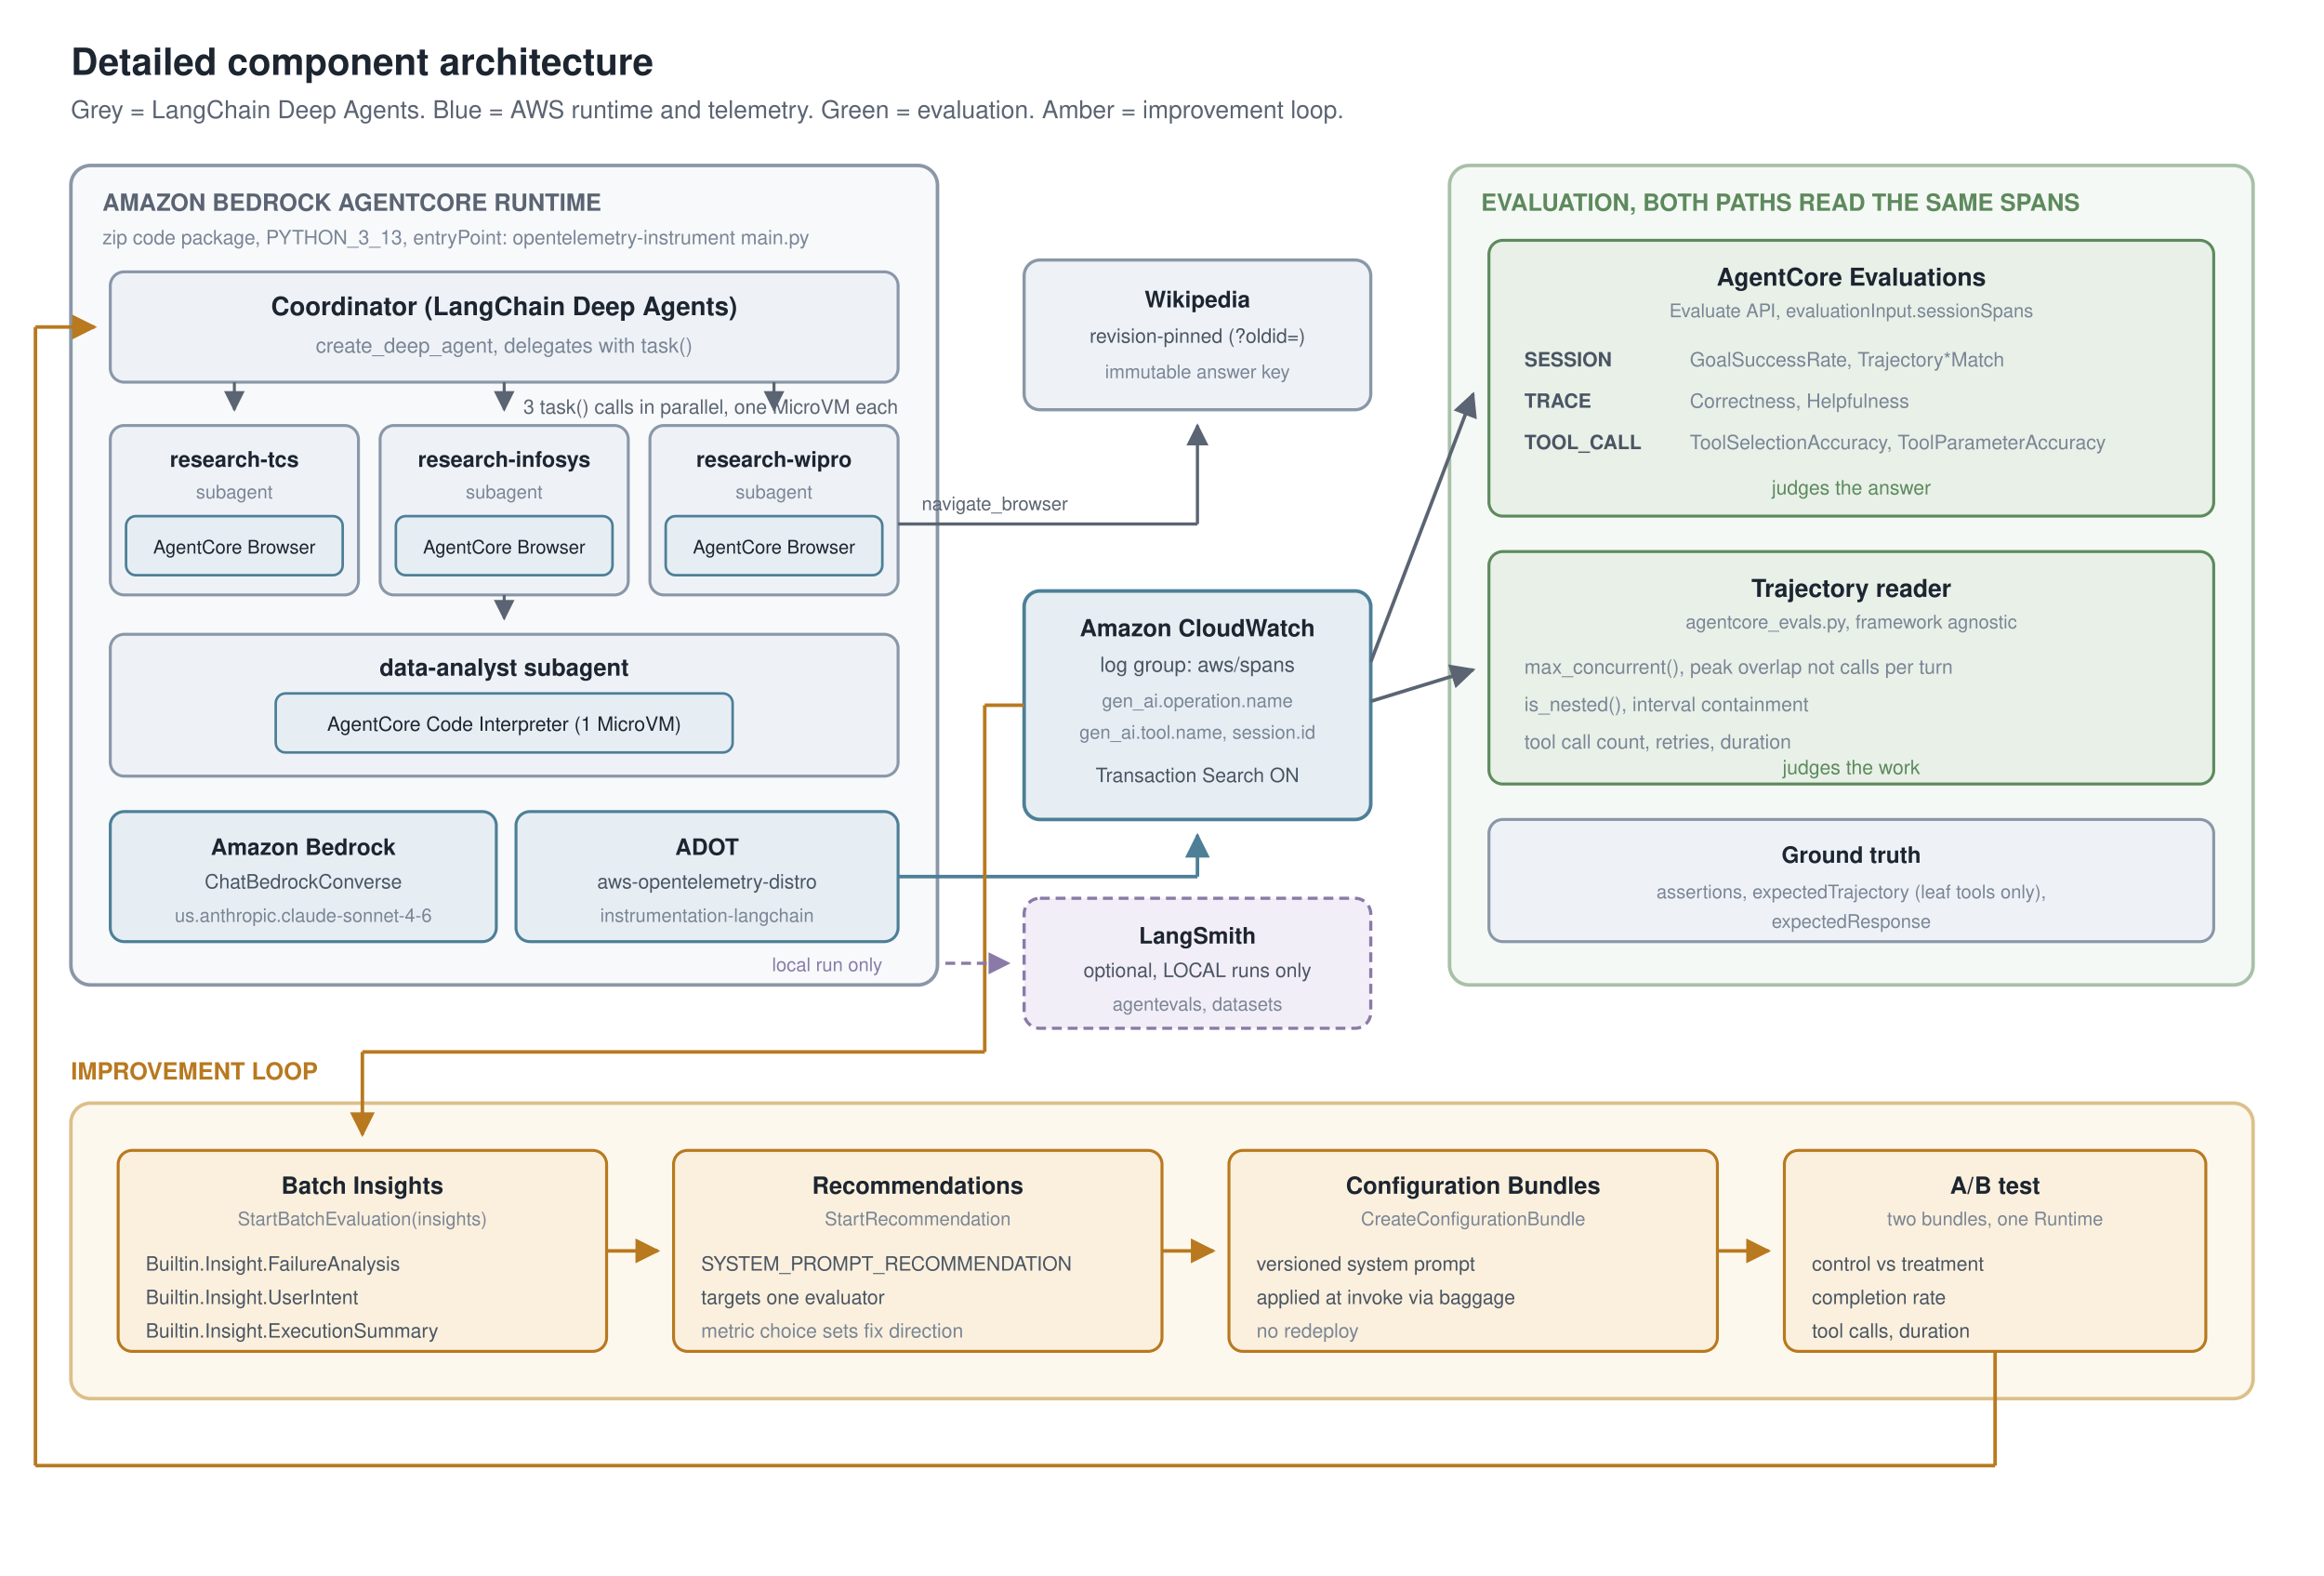
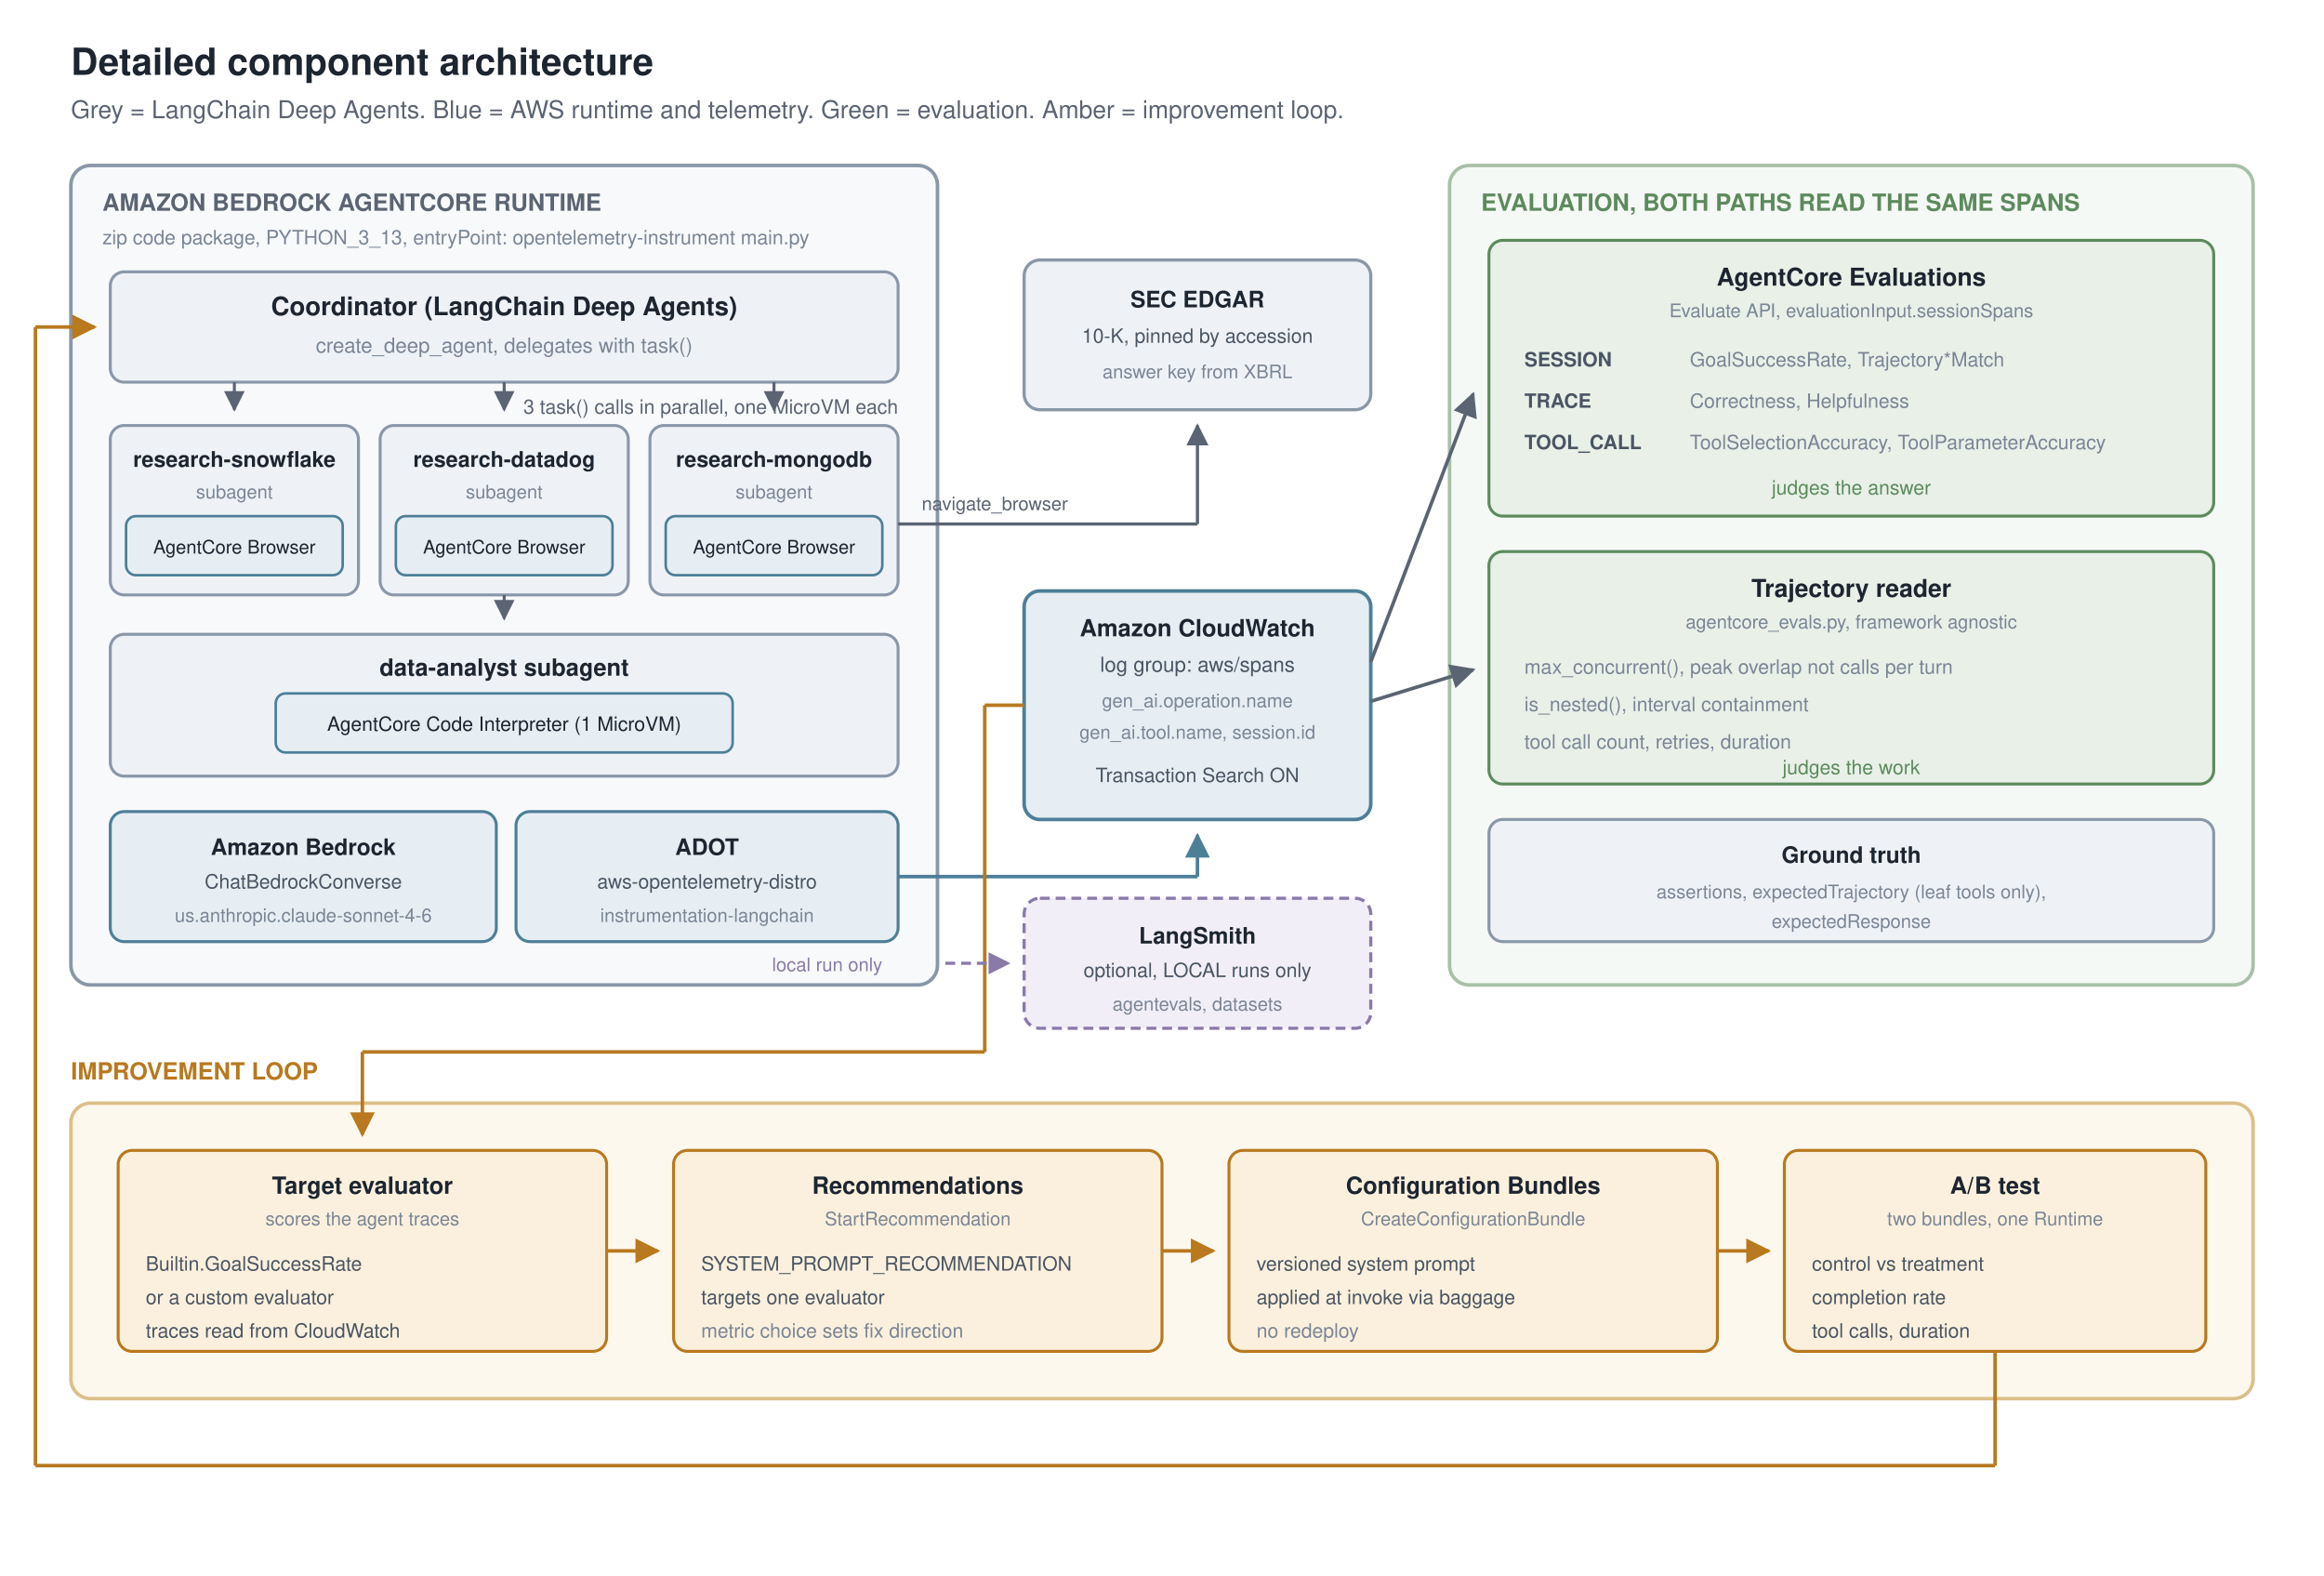
- <svg xmlns="http://www.w3.org/2000/svg" viewBox="0 0 1180 800" width="1180" height="800" font-family="Helvetica, Arial, sans-serif" role="img" aria-label="Detailed architecture naming every component: a LangChain Deep Agents coordinator with three browser researcher subagents on AgentCore Browser and one analyst subagent on AgentCore Code Interpreter, hosted on AgentCore Runtime, instrumented by ADOT into CloudWatch aws slash spans, evaluated by AgentCore Evaluations built-in evaluators and a span-based trajectory reader, improved through Batch Insights, Recommendations, Configuration Bundles and an A/B test">
+ <svg xmlns="http://www.w3.org/2000/svg" viewBox="0 0 1180 800" width="1180" height="800" font-family="Helvetica, Arial, sans-serif" role="img" aria-label="Detailed architecture naming every component: a LangChain Deep Agents coordinator with three browser researcher subagents on AgentCore Browser and one analyst subagent on AgentCore Code Interpreter, hosted on AgentCore Runtime, instrumented by ADOT into CloudWatch aws slash spans, evaluated by AgentCore Evaluations built-in evaluators and a span-based trajectory reader, improved through Batch a target evaluator, Recommendations, Configuration Bundles and an A/B test">
  <defs>
    <marker id="d_g" viewBox="0 0 10 10" refX="9" refY="5" markerWidth="7" markerHeight="7" orient="auto-start-reverse">
      <path d="M 0 0 L 10 5 L 0 10 z" fill="#5b6472" />
    </marker>
    <marker id="d_b" viewBox="0 0 10 10" refX="9" refY="5" markerWidth="7" markerHeight="7" orient="auto-start-reverse">
      <path d="M 0 0 L 10 5 L 0 10 z" fill="#4d7f97" />
    </marker>
    <marker id="d_o" viewBox="0 0 10 10" refX="9" refY="5" markerWidth="7" markerHeight="7" orient="auto-start-reverse">
      <path d="M 0 0 L 10 5 L 0 10 z" fill="#b8791f" />
    </marker>
    <marker id="d_p" viewBox="0 0 10 10" refX="9" refY="5" markerWidth="7" markerHeight="7" orient="auto-start-reverse">
      <path d="M 0 0 L 10 5 L 0 10 z" fill="#8a7aa8" />
    </marker>
  </defs>
  <rect width="1180" height="800" fill="#ffffff" />
  <text x="36" y="38" font-size="19" font-weight="600" fill="#1c2530">Detailed component architecture</text>
  <text x="36" y="60" font-size="12.5" fill="#5b6472">Grey = LangChain Deep Agents. Blue = AWS runtime and telemetry. Green = evaluation. Amber = improvement loop.</text>
  <rect x="36" y="84" width="440" height="416" rx="10" fill="#f7f9fb" stroke="#8a97a8" stroke-width="1.8" />
  <text x="52" y="107" font-size="12" font-weight="600" fill="#5b6472">AMAZON BEDROCK AGENTCORE RUNTIME</text>
  <text x="52" y="124" font-size="10" fill="#7a8595">zip code package, PYTHON_3_13, entryPoint: opentelemetry-instrument main.py</text>
  <rect x="56" y="138" width="400" height="56" rx="7" fill="#eef2f7" stroke="#8a97a8" stroke-width="1.5" />
  <text x="256" y="160" font-size="13" font-weight="600" text-anchor="middle" fill="#1c2530">Coordinator (LangChain Deep Agents)</text>
  <text x="256" y="179" font-size="10.5" text-anchor="middle" fill="#7a8595">create_deep_agent, delegates with task()</text>
  <rect x="56" y="216" width="126" height="86" rx="7" fill="#eef2f7" stroke="#8a97a8" stroke-width="1.5" />
-   <text x="119" y="237" font-size="11" font-weight="600" text-anchor="middle" fill="#1c2530">research-tcs</text>
+   <text x="119" y="237" font-size="11" font-weight="600" text-anchor="middle" fill="#1c2530">research-snowflake</text>
  <text x="119" y="253" font-size="9.5" text-anchor="middle" fill="#7a8595">subagent</text>
  <rect x="64" y="262" width="110" height="30" rx="5" fill="#e6eef3" stroke="#4d7f97" stroke-width="1.3" />
  <text x="119" y="281" font-size="9.5" text-anchor="middle" fill="#1c2530">AgentCore Browser</text>
  <rect x="193" y="216" width="126" height="86" rx="7" fill="#eef2f7" stroke="#8a97a8" stroke-width="1.5" />
-   <text x="256" y="237" font-size="11" font-weight="600" text-anchor="middle" fill="#1c2530">research-infosys</text>
+   <text x="256" y="237" font-size="11" font-weight="600" text-anchor="middle" fill="#1c2530">research-datadog</text>
  <text x="256" y="253" font-size="9.5" text-anchor="middle" fill="#7a8595">subagent</text>
  <rect x="201" y="262" width="110" height="30" rx="5" fill="#e6eef3" stroke="#4d7f97" stroke-width="1.3" />
  <text x="256" y="281" font-size="9.5" text-anchor="middle" fill="#1c2530">AgentCore Browser</text>
  <rect x="330" y="216" width="126" height="86" rx="7" fill="#eef2f7" stroke="#8a97a8" stroke-width="1.5" />
-   <text x="393" y="237" font-size="11" font-weight="600" text-anchor="middle" fill="#1c2530">research-wipro</text>
+   <text x="393" y="237" font-size="11" font-weight="600" text-anchor="middle" fill="#1c2530">research-mongodb</text>
  <text x="393" y="253" font-size="9.5" text-anchor="middle" fill="#7a8595">subagent</text>
  <rect x="338" y="262" width="110" height="30" rx="5" fill="#e6eef3" stroke="#4d7f97" stroke-width="1.3" />
  <text x="393" y="281" font-size="9.5" text-anchor="middle" fill="#1c2530">AgentCore Browser</text>
  <text x="456" y="210" font-size="10" text-anchor="end" fill="#5b6472">3 task() calls in parallel, one MicroVM each</text>
  <rect x="56" y="322" width="400" height="72" rx="7" fill="#eef2f7" stroke="#8a97a8" stroke-width="1.5" />
  <text x="256" y="343" font-size="12" font-weight="600" text-anchor="middle" fill="#1c2530">data-analyst subagent</text>
  <rect x="140" y="352" width="232" height="30" rx="5" fill="#e6eef3" stroke="#4d7f97" stroke-width="1.3" />
  <text x="256" y="371" font-size="10" text-anchor="middle" fill="#1c2530">AgentCore Code Interpreter (1 MicroVM)</text>
  <rect x="56" y="412" width="196" height="66" rx="7" fill="#e6eef3" stroke="#4d7f97" stroke-width="1.5" />
  <text x="154" y="434" font-size="11.5" font-weight="600" text-anchor="middle" fill="#1c2530">Amazon Bedrock</text>
  <text x="154" y="451" font-size="10" text-anchor="middle" fill="#4a5563">ChatBedrockConverse</text>
  <text x="154" y="468" font-size="9.5" text-anchor="middle" fill="#7a8595">us.anthropic.claude-sonnet-4-6</text>
  <rect x="262" y="412" width="194" height="66" rx="7" fill="#e6eef3" stroke="#4d7f97" stroke-width="1.5" />
  <text x="359" y="434" font-size="11.5" font-weight="600" text-anchor="middle" fill="#1c2530">ADOT</text>
  <text x="359" y="451" font-size="10" text-anchor="middle" fill="#4a5563">aws-opentelemetry-distro</text>
  <text x="359" y="468" font-size="9.5" text-anchor="middle" fill="#7a8595">instrumentation-langchain</text>
  <line x1="119" y1="194" x2="119" y2="208" stroke="#5b6472" stroke-width="1.5" marker-end="url(#d_g)" />
  <line x1="256" y1="194" x2="256" y2="208" stroke="#5b6472" stroke-width="1.5" marker-end="url(#d_g)" />
  <line x1="393" y1="194" x2="393" y2="208" stroke="#5b6472" stroke-width="1.5" marker-end="url(#d_g)" />
  <line x1="256" y1="302" x2="256" y2="314" stroke="#5b6472" stroke-width="1.5" marker-end="url(#d_g)" />
  <rect x="520" y="132" width="176" height="76" rx="8" fill="#eef2f7" stroke="#8a97a8" stroke-width="1.6" />
-   <text x="608" y="156" font-size="11.5" font-weight="600" text-anchor="middle" fill="#1c2530">Wikipedia</text>
-   <text x="608" y="174" font-size="10" text-anchor="middle" fill="#4a5563">revision-pinned (?oldid=)</text>
-   <text x="608" y="192" font-size="9.5" text-anchor="middle" fill="#7a8595">immutable answer key</text>
+   <text x="608" y="156" font-size="11.5" font-weight="600" text-anchor="middle" fill="#1c2530">SEC EDGAR</text>
+   <text x="608" y="174" font-size="10" text-anchor="middle" fill="#4a5563">10-K, pinned by accession</text>
+   <text x="608" y="192" font-size="9.5" text-anchor="middle" fill="#7a8595">answer key from XBRL</text>
  <line x1="456" y1="266" x2="608" y2="266" stroke="#5b6472" stroke-width="1.6" />
  <line x1="608" y1="266" x2="608" y2="216" stroke="#5b6472" stroke-width="1.6" marker-end="url(#d_g)" />
  <text x="468" y="259" font-size="9.5" fill="#5b6472">navigate_browser</text>
  <rect x="520" y="300" width="176" height="116" rx="8" fill="#e6eef3" stroke="#4d7f97" stroke-width="1.8" />
  <text x="608" y="323" font-size="12" font-weight="600" text-anchor="middle" fill="#1c2530">Amazon CloudWatch</text>
  <text x="608" y="341" font-size="10.5" text-anchor="middle" fill="#4a5563">log group: aws/spans</text>
  <text x="608" y="359" font-size="9.5" text-anchor="middle" fill="#7a8595">gen_ai.operation.name</text>
  <text x="608" y="375" font-size="9.5" text-anchor="middle" fill="#7a8595">gen_ai.tool.name, session.id</text>
  <text x="608" y="397" font-size="10" text-anchor="middle" fill="#4a5563">Transaction Search ON</text>
  <line x1="456" y1="445" x2="608" y2="445" stroke="#4d7f97" stroke-width="1.8" />
  <line x1="608" y1="445" x2="608" y2="424" stroke="#4d7f97" stroke-width="1.8" marker-end="url(#d_b)" />
  <rect x="520" y="456" width="176" height="66" rx="8" fill="#f2eef7" stroke="#8a7aa8" stroke-width="1.6" stroke-dasharray="5 3" />
  <text x="608" y="479" font-size="11.5" font-weight="600" text-anchor="middle" fill="#1c2530">LangSmith</text>
  <text x="608" y="496" font-size="10" text-anchor="middle" fill="#4a5563">optional, LOCAL runs only</text>
  <text x="608" y="513" font-size="9.5" text-anchor="middle" fill="#7a8595">agentevals, datasets</text>
  <rect x="736" y="84" width="408" height="416" rx="10" fill="#f5f9f5" stroke="#a8c0a8" stroke-width="1.8" />
  <text x="752" y="107" font-size="12" font-weight="600" fill="#5d8a5d">EVALUATION, BOTH PATHS READ THE SAME SPANS</text>
  <rect x="756" y="122" width="368" height="140" rx="7" fill="#e8f0e8" stroke="#5d8a5d" stroke-width="1.5" />
  <text x="940" y="145" font-size="12.5" font-weight="600" text-anchor="middle" fill="#1c2530">AgentCore Evaluations</text>
  <text x="940" y="161" font-size="9.5" text-anchor="middle" fill="#7a8595">Evaluate API, evaluationInput.sessionSpans</text>
  <text x="774" y="186" font-size="10" font-weight="600" fill="#4a5563">SESSION</text>
  <text x="858" y="186" font-size="10" fill="#7a8595">GoalSuccessRate, Trajectory*Match</text>
  <text x="774" y="207" font-size="10" font-weight="600" fill="#4a5563">TRACE</text>
  <text x="858" y="207" font-size="10" fill="#7a8595">Correctness, Helpfulness</text>
  <text x="774" y="228" font-size="10" font-weight="600" fill="#4a5563">TOOL_CALL</text>
  <text x="858" y="228" font-size="10" fill="#7a8595">ToolSelectionAccuracy, ToolParameterAccuracy</text>
  <text x="940" y="251" font-size="10" text-anchor="middle" fill="#5d8a5d">judges the answer</text>
  <rect x="756" y="280" width="368" height="118" rx="7" fill="#e8f0e8" stroke="#5d8a5d" stroke-width="1.5" />
  <text x="940" y="303" font-size="12.5" font-weight="600" text-anchor="middle" fill="#1c2530">Trajectory reader</text>
  <text x="940" y="319" font-size="9.5" text-anchor="middle" fill="#7a8595">agentcore_evals.py, framework agnostic</text>
  <text x="774" y="342" font-size="10" fill="#7a8595">max_concurrent(), peak overlap not calls per turn</text>
  <text x="774" y="361" font-size="10" fill="#7a8595">is_nested(), interval containment</text>
  <text x="774" y="380" font-size="10" fill="#7a8595">tool call count, retries, duration</text>
  <text x="940" y="393" font-size="10" text-anchor="middle" fill="#5d8a5d">judges the work</text>
  <rect x="756" y="416" width="368" height="62" rx="7" fill="#eef2f7" stroke="#8a97a8" stroke-width="1.5" />
  <text x="940" y="438" font-size="11.5" font-weight="600" text-anchor="middle" fill="#1c2530">Ground truth</text>
  <text x="940" y="456" font-size="9.5" text-anchor="middle" fill="#7a8595">assertions, expectedTrajectory (leaf tools only),</text>
  <text x="940" y="471" font-size="9.5" text-anchor="middle" fill="#7a8595">expectedResponse</text>
  <line x1="696" y1="336" x2="748" y2="200" stroke="#5b6472" stroke-width="1.8" marker-end="url(#d_g)" />
  <line x1="696" y1="356" x2="748" y2="340" stroke="#5b6472" stroke-width="1.8" marker-end="url(#d_g)" />
  <text x="36" y="548" font-size="12" font-weight="600" fill="#b8791f">IMPROVEMENT LOOP</text>
  <rect x="36" y="560" width="1108" height="150" rx="10" fill="#fdf8ee" stroke="#dcc08a" stroke-width="1.8" />
  <rect x="60" y="584" width="248" height="102" rx="7" fill="#fbf0dd" stroke="#b8791f" stroke-width="1.5" />
-   <text x="184" y="606" font-size="12" font-weight="600" text-anchor="middle" fill="#1c2530">Batch Insights</text>
-   <text x="184" y="622" font-size="9.5" text-anchor="middle" fill="#7a8595">StartBatchEvaluation(insights)</text>
-   <text x="74" y="645" font-size="10" fill="#4a5563">Builtin.Insight.FailureAnalysis</text>
-   <text x="74" y="662" font-size="10" fill="#4a5563">Builtin.Insight.UserIntent</text>
-   <text x="74" y="679" font-size="10" fill="#4a5563">Builtin.Insight.ExecutionSummary</text>
+   <text x="184" y="606" font-size="12" font-weight="600" text-anchor="middle" fill="#1c2530">Target evaluator</text>
+   <text x="184" y="622" font-size="9.5" text-anchor="middle" fill="#7a8595">scores the agent traces</text>
+   <text x="74" y="645" font-size="10" fill="#4a5563">Builtin.GoalSuccessRate</text>
+   <text x="74" y="662" font-size="10" fill="#4a5563">or a custom evaluator</text>
+   <text x="74" y="679" font-size="10" fill="#4a5563">traces read from CloudWatch</text>
  <rect x="342" y="584" width="248" height="102" rx="7" fill="#fbf0dd" stroke="#b8791f" stroke-width="1.5" />
  <text x="466" y="606" font-size="12" font-weight="600" text-anchor="middle" fill="#1c2530">Recommendations</text>
  <text x="466" y="622" font-size="9.5" text-anchor="middle" fill="#7a8595">StartRecommendation</text>
  <text x="356" y="645" font-size="10" fill="#4a5563">SYSTEM_PROMPT_RECOMMENDATION</text>
  <text x="356" y="662" font-size="10" fill="#4a5563">targets one evaluator</text>
  <text x="356" y="679" font-size="10" fill="#7a8595">metric choice sets fix direction</text>
  <rect x="624" y="584" width="248" height="102" rx="7" fill="#fbf0dd" stroke="#b8791f" stroke-width="1.5" />
  <text x="748" y="606" font-size="12" font-weight="600" text-anchor="middle" fill="#1c2530">Configuration Bundles</text>
  <text x="748" y="622" font-size="9.5" text-anchor="middle" fill="#7a8595">CreateConfigurationBundle</text>
  <text x="638" y="645" font-size="10" fill="#4a5563">versioned system prompt</text>
  <text x="638" y="662" font-size="10" fill="#4a5563">applied at invoke via baggage</text>
  <text x="638" y="679" font-size="10" fill="#7a8595">no redeploy</text>
  <rect x="906" y="584" width="214" height="102" rx="7" fill="#fbf0dd" stroke="#b8791f" stroke-width="1.5" />
  <text x="1013" y="606" font-size="12" font-weight="600" text-anchor="middle" fill="#1c2530">A/B test</text>
  <text x="1013" y="622" font-size="9.5" text-anchor="middle" fill="#7a8595">two bundles, one Runtime</text>
  <text x="920" y="645" font-size="10" fill="#4a5563">control vs treatment</text>
  <text x="920" y="662" font-size="10" fill="#4a5563">completion rate</text>
  <text x="920" y="679" font-size="10" fill="#4a5563">tool calls, duration</text>
  <line x1="308" y1="635" x2="334" y2="635" stroke="#b8791f" stroke-width="1.8" marker-end="url(#d_o)" />
  <line x1="590" y1="635" x2="616" y2="635" stroke="#b8791f" stroke-width="1.8" marker-end="url(#d_o)" />
  <line x1="872" y1="635" x2="898" y2="635" stroke="#b8791f" stroke-width="1.8" marker-end="url(#d_o)" />
  <line x1="520" y1="358" x2="500" y2="358" stroke="#b8791f" stroke-width="1.8" />
  <line x1="500" y1="358" x2="500" y2="534" stroke="#b8791f" stroke-width="1.8" />
  <line x1="500" y1="534" x2="184" y2="534" stroke="#b8791f" stroke-width="1.8" />
  <line x1="184" y1="534" x2="184" y2="576" stroke="#b8791f" stroke-width="1.8" marker-end="url(#d_o)" />
  <line x1="1013" y1="686" x2="1013" y2="744" stroke="#b8791f" stroke-width="1.8" />
  <line x1="1013" y1="744" x2="18" y2="744" stroke="#b8791f" stroke-width="1.8" />
  <line x1="18" y1="744" x2="18" y2="166" stroke="#b8791f" stroke-width="1.8" />
  <line x1="18" y1="166" x2="48" y2="166" stroke="#b8791f" stroke-width="1.8" marker-end="url(#d_o)" />
  <line x1="480" y1="489" x2="512" y2="489" stroke="#8a7aa8" stroke-width="1.6" stroke-dasharray="5 3" marker-end="url(#d_p)" />
  <text x="392" y="493" font-size="9.5" fill="#8a7aa8">local run only</text>
</svg>
